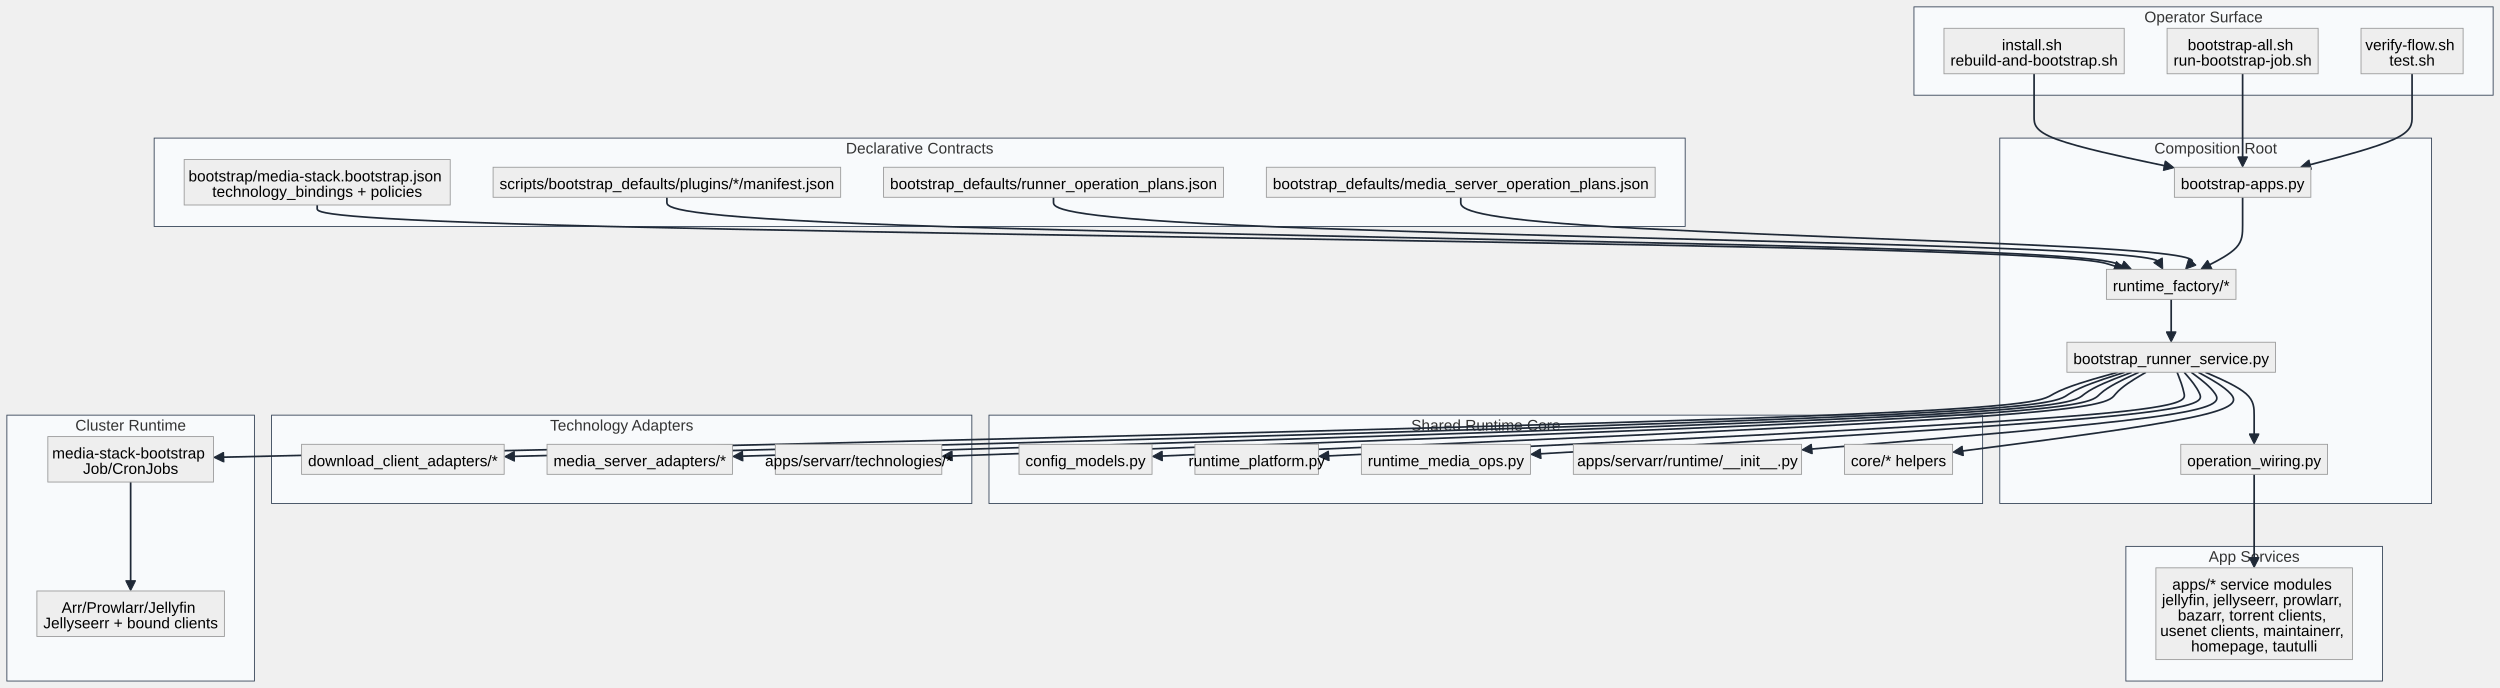
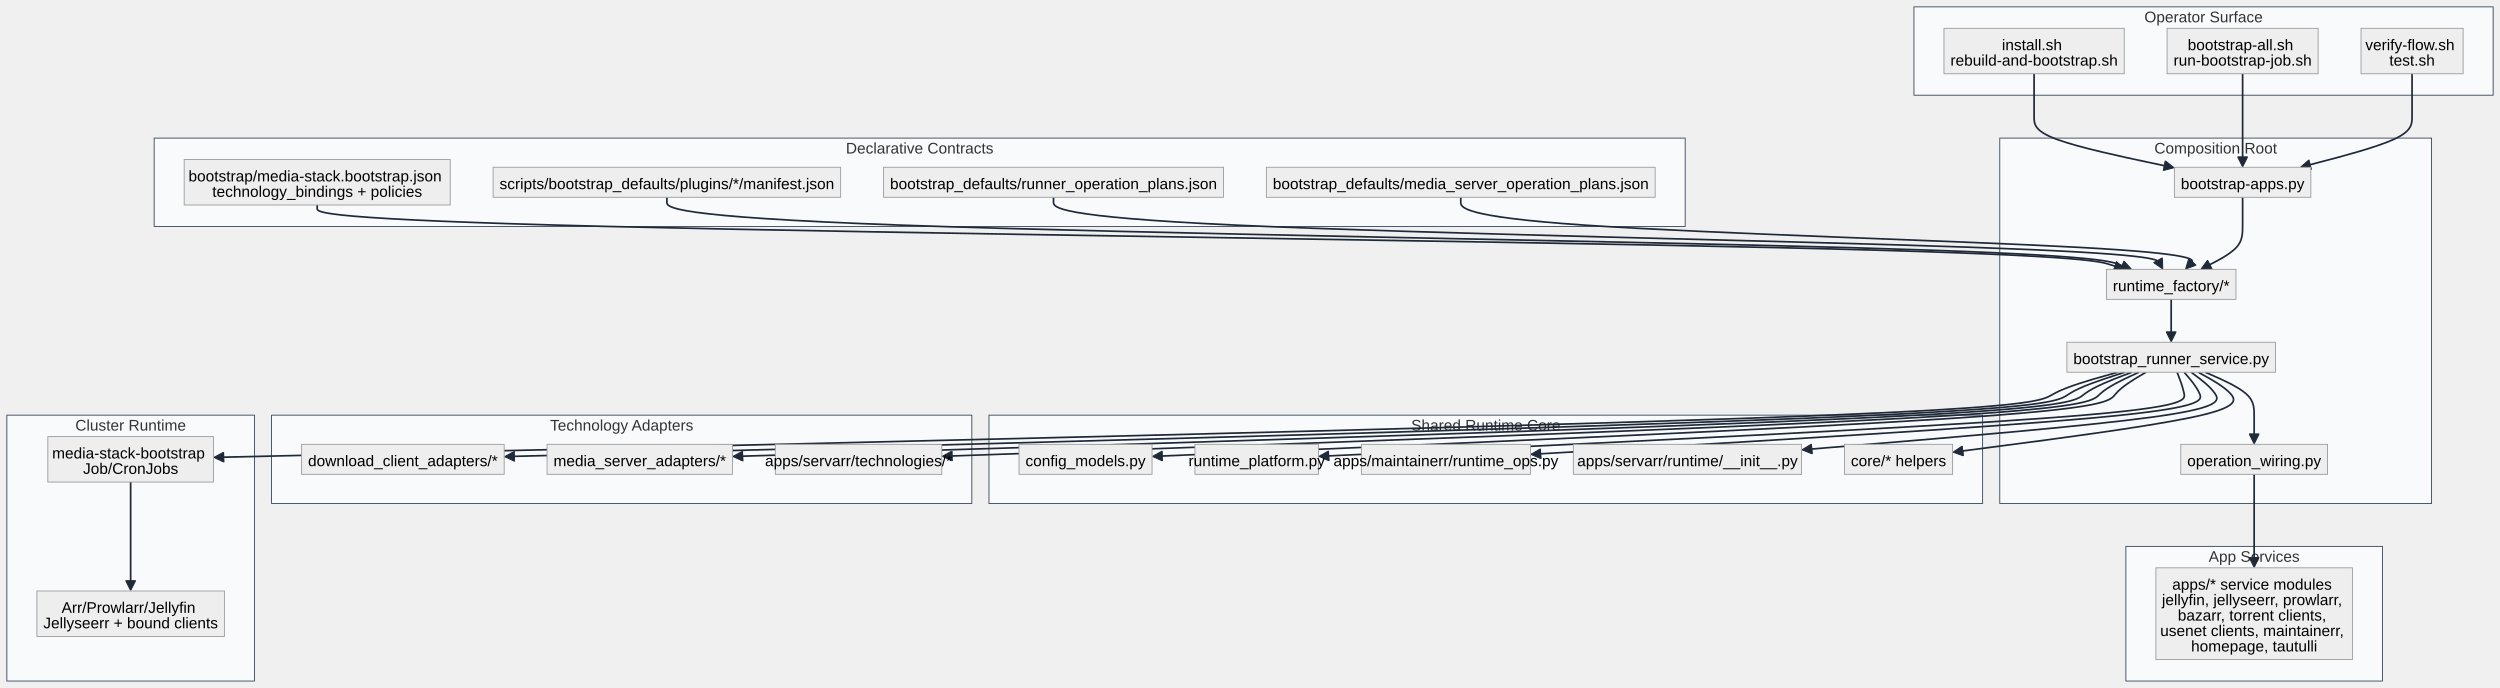
<svg xmlns="http://www.w3.org/2000/svg" id="my-svg" width="100%" style="max-width: 2914.64px; background-color: white;" viewBox="-8 -8 2914.641 802" role="graphics-document document" aria-roledescription="flowchart-v2">
  <style>#my-svg{font-family:"trebuchet ms",verdana,arial,sans-serif;font-size:18px;fill:#000000;}#my-svg .error-icon{fill:#552222;}#my-svg .error-text{fill:#552222;stroke:#552222;}#my-svg .edge-thickness-normal{stroke-width:2px;}#my-svg .edge-thickness-thick{stroke-width:3.5px;}#my-svg .edge-pattern-solid{stroke-dasharray:0;}#my-svg .edge-pattern-dashed{stroke-dasharray:3;}#my-svg .edge-pattern-dotted{stroke-dasharray:2;}#my-svg .marker{fill:#1f2937;stroke:#1f2937;}#my-svg .marker.cross{stroke:#1f2937;}#my-svg svg{font-family:"trebuchet ms",verdana,arial,sans-serif;font-size:18px;}#my-svg .label{font-family:"trebuchet ms",verdana,arial,sans-serif;color:#000000;}#my-svg .cluster-label text{fill:#333;}#my-svg .cluster-label span,#my-svg p{color:#333;}#my-svg .label text,#my-svg span,#my-svg p{fill:#000000;color:#000000;}#my-svg .node rect,#my-svg .node circle,#my-svg .node ellipse,#my-svg .node polygon,#my-svg .node path{fill:#eee;stroke:#999;stroke-width:1px;}#my-svg .flowchart-label text{text-anchor:middle;}#my-svg .node .katex path{fill:#000;stroke:#000;stroke-width:1px;}#my-svg .node .label{text-align:center;}#my-svg .node.clickable{cursor:pointer;}#my-svg .arrowheadPath{fill:#333333;}#my-svg .edgePath .path{stroke:#1f2937;stroke-width:2.0px;}#my-svg .flowchart-link{stroke:#1f2937;fill:none;}#my-svg .edgeLabel{background-color:white;text-align:center;}#my-svg .edgeLabel rect{opacity:0.5;background-color:white;fill:white;}#my-svg .labelBkg{background-color:rgba(255, 255, 255, 0.5);}#my-svg .cluster rect{fill:#f8fafc;stroke:#334155;stroke-width:1px;}#my-svg .cluster text{fill:#333;}#my-svg .cluster span,#my-svg p{color:#333;}#my-svg div.mermaidTooltip{position:absolute;text-align:center;max-width:200px;padding:2px;font-family:"trebuchet ms",verdana,arial,sans-serif;font-size:12px;background:#fef9c3;border:1px solid #707070;border-radius:2px;pointer-events:none;z-index:100;}#my-svg .flowchartTitleText{text-anchor:middle;font-size:18px;fill:#000000;}#my-svg :root{--mermaid-font-family:"trebuchet ms",verdana,arial,sans-serif;}</style>
  <g>
    <marker id="my-svg_flowchart-pointEnd" class="marker flowchart" viewBox="0 0 10 10" refX="6" refY="5" markerUnits="userSpaceOnUse" markerWidth="12" markerHeight="12" orient="auto">
      <path d="M 0 0 L 10 5 L 0 10 z" class="arrowMarkerPath" style="stroke-width: 1; stroke-dasharray: 1, 0;" />
    </marker>
    <marker id="my-svg_flowchart-pointStart" class="marker flowchart" viewBox="0 0 10 10" refX="4.5" refY="5" markerUnits="userSpaceOnUse" markerWidth="12" markerHeight="12" orient="auto">
      <path d="M 0 5 L 10 10 L 10 0 z" class="arrowMarkerPath" style="stroke-width: 1; stroke-dasharray: 1, 0;" />
    </marker>
    <marker id="my-svg_flowchart-circleEnd" class="marker flowchart" viewBox="0 0 10 10" refX="11" refY="5" markerUnits="userSpaceOnUse" markerWidth="11" markerHeight="11" orient="auto">
      <circle cx="5" cy="5" r="5" class="arrowMarkerPath" style="stroke-width: 1; stroke-dasharray: 1, 0;" />
    </marker>
    <marker id="my-svg_flowchart-circleStart" class="marker flowchart" viewBox="0 0 10 10" refX="-1" refY="5" markerUnits="userSpaceOnUse" markerWidth="11" markerHeight="11" orient="auto">
      <circle cx="5" cy="5" r="5" class="arrowMarkerPath" style="stroke-width: 1; stroke-dasharray: 1, 0;" />
    </marker>
    <marker id="my-svg_flowchart-crossEnd" class="marker cross flowchart" viewBox="0 0 11 11" refX="12" refY="5.2" markerUnits="userSpaceOnUse" markerWidth="11" markerHeight="11" orient="auto">
      <path d="M 1,1 l 9,9 M 10,1 l -9,9" class="arrowMarkerPath" style="stroke-width: 2; stroke-dasharray: 1, 0;" />
    </marker>
    <marker id="my-svg_flowchart-crossStart" class="marker cross flowchart" viewBox="0 0 11 11" refX="-1" refY="5.2" markerUnits="userSpaceOnUse" markerWidth="11" markerHeight="11" orient="auto">
      <path d="M 1,1 l 9,9 M 10,1 l -9,9" class="arrowMarkerPath" style="stroke-width: 2; stroke-dasharray: 1, 0;" />
    </marker>
    <g class="root">
      <g class="clusters">
        <g class="cluster default flowchart-label" id="Runtime">
          <rect style="" rx="0" ry="0" x="0" y="476" width="288.609" height="310" />
          <g class="cluster-label" transform="translate(144.3047, 476)">
            <text style="">
              <tspan xml:space="preserve" dy="1em" x="0" class="row">Cluster Runtime</tspan>
            </text>
          </g>
        </g>
        <g class="cluster default flowchart-label" id="AppSvc">
          <rect style="" rx="0" ry="0" x="2470.461" y="629" width="299.125" height="157" />
          <g class="cluster-label" transform="translate(2620.023, 629)">
            <text style="">
              <tspan xml:space="preserve" dy="1em" x="0" class="row">App Services</tspan>
            </text>
          </g>
        </g>
        <g class="cluster default flowchart-label" id="Adapters">
          <rect style="" rx="0" ry="0" x="308.609" y="476" width="816.406" height="103" />
          <g class="cluster-label" transform="translate(716.8125, 476)">
            <text style="">
              <tspan xml:space="preserve" dy="1em" x="0" class="row">Technology Adapters</tspan>
            </text>
          </g>
        </g>
        <g class="cluster default flowchart-label" id="Core">
          <rect style="" rx="0" ry="0" x="1145.016" y="476" width="1158.438" height="103" />
          <g class="cluster-label" transform="translate(1724.234, 476)">
            <text style="">
              <tspan xml:space="preserve" dy="1em" x="0" class="row">Shared Runtime Core</tspan>
            </text>
          </g>
        </g>
        <g class="cluster default flowchart-label" id="Entry">
          <rect style="" rx="0" ry="0" x="2323.453" y="153" width="503.422" height="426" />
          <g class="cluster-label" transform="translate(2575.164, 153)">
            <text style="">
              <tspan xml:space="preserve" dy="1em" x="0" class="row">Composition Root</tspan>
            </text>
          </g>
        </g>
        <g class="cluster default flowchart-label" id="Contracts">
          <rect style="" rx="0" ry="0" x="171.727" y="153" width="1784.953" height="103" />
          <g class="cluster-label" transform="translate(1064.203, 153)">
            <text style="">
              <tspan xml:space="preserve" dy="1em" x="0" class="row">Declarative Contracts</tspan>
            </text>
          </g>
        </g>
        <g class="cluster default flowchart-label" id="Operators">
          <rect style="" rx="0" ry="0" x="2223.391" y="0" width="675.25" height="103" />
          <g class="cluster-label" transform="translate(2561.016, 0)">
            <text style="">
              <tspan xml:space="preserve" dy="1em" x="0" class="row">Operator Surface</tspan>
            </text>
          </g>
        </g>
      </g>
      <g class="edgePaths">
        <path d="M2363.453,78L2363.453,82.167C2363.453,86.333,2363.453,94.667,2363.453,103C2363.453,111.333,2363.453,119.667,2363.453,128C2363.453,136.333,2363.453,144.667,2389.849,154.425C2416.246,164.184,2469.038,175.367,2495.434,180.959L2521.831,186.551" id="L-SH1-MAIN-0" class=" edge-thickness-normal edge-pattern-solid flowchart-link LS-SH1 LE-MAIN" style="fill:none;" marker-end="url(#my-svg_flowchart-pointEnd)" />
        <path d="M2606.563,78L2606.563,82.167C2606.563,86.333,2606.563,94.667,2606.563,103C2606.563,111.333,2606.563,119.667,2606.563,128C2606.563,136.333,2606.563,144.667,2606.563,153.617C2606.563,162.567,2606.563,172.133,2606.563,176.917L2606.563,181.7" id="L-SH2-MAIN-0" class=" edge-thickness-normal edge-pattern-solid flowchart-link LS-SH2 LE-MAIN" style="fill:none;" marker-end="url(#my-svg_flowchart-pointEnd)" />
        <path d="M2804.125,78L2804.125,82.167C2804.125,86.333,2804.125,94.667,2804.125,103C2804.125,111.333,2804.125,119.667,2804.125,128C2804.125,136.333,2804.125,144.667,2783.242,154.277C2762.358,163.888,2720.591,174.775,2699.708,180.219L2678.824,185.663" id="L-SH3-MAIN-0" class=" edge-thickness-normal edge-pattern-solid flowchart-link LS-SH3 LE-MAIN" style="fill:none;" marker-end="url(#my-svg_flowchart-pointEnd)" />
        <path d="M361.805,231L361.805,235.167C361.805,239.333,361.805,247.667,700.127,256C1038.449,264.333,1715.094,272.667,2065.473,280.728C2415.852,288.79,2439.966,296.58,2452.023,300.476L2464.08,304.371" id="L-CFG-RF-0" class=" edge-thickness-normal edge-pattern-solid flowchart-link LS-CFG LE-RF" style="fill:none;" marker-end="url(#my-svg_flowchart-pointEnd)" />
        <path d="M769.492,222L769.492,227.667C769.492,233.333,769.492,244.667,1043.2,254.5C1316.908,264.333,1864.323,272.667,2148.142,280.686C2431.961,288.704,2452.183,296.409,2462.295,300.261L2472.406,304.113" id="L-PM-RF-0" class=" edge-thickness-normal edge-pattern-solid flowchart-link LS-PM LE-RF" style="fill:none;" marker-end="url(#my-svg_flowchart-pointEnd)" />
        <path d="M1220.242,222L1220.242,227.667C1220.242,233.333,1220.242,244.667,1433.539,254.5C1646.836,264.333,2073.43,272.667,2288.584,280.225C2503.738,287.784,2507.452,294.567,2509.309,297.959L2511.166,301.351" id="L-RPLAN-RF-0" class=" edge-thickness-normal edge-pattern-solid flowchart-link LS-RPLAN LE-RF" style="fill:none;" marker-end="url(#my-svg_flowchart-pointEnd)" />
        <path d="M1695.031,222L1695.031,227.667C1695.031,233.333,1695.031,244.667,1839.742,254.5C1984.452,264.333,2273.872,272.667,2415.267,280.357C2556.661,288.047,2550.028,295.094,2546.712,298.617L2543.396,302.141" id="L-MPLAN-RF-0" class=" edge-thickness-normal edge-pattern-solid flowchart-link LS-MPLAN LE-RF" style="fill:none;" marker-end="url(#my-svg_flowchart-pointEnd)" />
        <path d="M2606.563,222L2606.563,227.667C2606.563,233.333,2606.563,244.667,2606.563,254.5C2606.563,264.333,2606.563,272.667,2599.186,280.598C2591.809,288.53,2577.055,296.06,2569.678,299.826L2562.301,303.591" id="L-MAIN-RF-0" class=" edge-thickness-normal edge-pattern-solid flowchart-link LS-MAIN LE-RF" style="fill:none;" marker-end="url(#my-svg_flowchart-pointEnd)" />
        <path d="M2523.293,341L2523.293,345.167C2523.293,349.333,2523.293,357.667,2523.293,365.117C2523.293,372.567,2523.293,379.133,2523.293,382.417L2523.293,385.7" id="L-RF-RUN-0" class=" edge-thickness-normal edge-pattern-solid flowchart-link LS-RF LE-RUN" style="fill:none;" marker-end="url(#my-svg_flowchart-pointEnd)" />
        <path d="M2563.123,426L2572.607,430.167C2582.09,434.333,2601.057,442.667,2610.54,451C2620.023,459.333,2620.023,467.667,2620.023,476.617C2620.023,485.567,2620.023,495.133,2620.023,499.917L2620.023,504.7" id="L-RUN-WIRE-0" class=" edge-thickness-normal edge-pattern-solid flowchart-link LS-RUN LE-WIRE" style="fill:none;" marker-end="url(#my-svg_flowchart-pointEnd)" />
        <path d="M2493.829,426L2486.814,430.167C2479.799,434.333,2465.769,442.667,2458.753,451C2451.738,459.333,2451.738,467.667,2266.516,479.821C2081.294,491.976,1710.849,507.952,1525.627,515.939L1340.404,523.927" id="L-RUN-CFGM-0" class=" edge-thickness-normal edge-pattern-solid flowchart-link LS-RUN LE-CFGM" style="fill:none;" marker-end="url(#my-svg_flowchart-pointEnd)" />
        <path d="M2530.182,426L2531.822,430.167C2533.462,434.333,2536.743,442.667,2538.383,451C2540.023,459.333,2540.023,467.667,2372.431,479.804C2204.838,491.941,1869.652,507.882,1702.059,515.852L1534.466,523.823" id="L-RUN-CORE_RT-0" class=" edge-thickness-normal edge-pattern-solid flowchart-link LS-RUN LE-CORE_RT" style="fill:none;" marker-end="url(#my-svg_flowchart-pointEnd)" />
        <path d="M2538.417,426L2542.018,430.167C2545.619,434.333,2552.821,442.667,2556.422,451C2560.023,459.333,2560.023,467.667,2430.282,479.406C2300.54,491.146,2041.056,506.292,1911.314,513.865L1781.572,521.438" id="L-RUN-MED-0" class=" edge-thickness-normal edge-pattern-solid flowchart-link LS-RUN LE-MED" style="fill:none;" marker-end="url(#my-svg_flowchart-pointEnd)" />
        <path d="M2546.653,426L2552.214,430.167C2557.776,434.333,2568.9,442.667,2574.462,451C2580.023,459.333,2580.023,467.667,2499.632,478.504C2419.24,489.341,2258.456,502.681,2178.064,509.352L2097.672,516.022" id="L-RUN-ARR-0" class=" edge-thickness-normal edge-pattern-solid flowchart-link LS-RUN LE-ARR" style="fill:none;" marker-end="url(#my-svg_flowchart-pointEnd)" />
        <path d="M2554.888,426L2562.41,430.167C2569.933,434.333,2584.978,442.667,2592.501,451C2600.023,459.333,2600.023,467.667,2545.638,478.931C2491.252,490.196,2382.48,504.392,2328.094,511.49L2273.709,518.588" id="L-RUN-LIB-0" class=" edge-thickness-normal edge-pattern-solid flowchart-link LS-RUN LE-LIB" style="fill:none;" marker-end="url(#my-svg_flowchart-pointEnd)" />
        <path d="M2469.123,426L2456.226,430.167C2443.328,434.333,2417.533,442.667,2404.636,451C2391.738,459.333,2391.738,467.667,2090.628,479.868C1789.519,492.069,1187.299,508.138,886.189,516.173L585.079,524.208" id="L-RUN-DL-0" class=" edge-thickness-normal edge-pattern-solid flowchart-link LS-RUN LE-DL" style="fill:none;" marker-end="url(#my-svg_flowchart-pointEnd)" />
        <path d="M2477.359,426L2466.422,430.167C2455.485,434.333,2433.612,442.667,2422.675,451C2411.738,459.333,2411.738,467.667,2151.649,479.835C1891.56,492.004,1371.382,508.008,1111.293,516.01L851.204,524.012" id="L-RUN-MS-0" class=" edge-thickness-normal edge-pattern-solid flowchart-link LS-RUN LE-MS" style="fill:none;" marker-end="url(#my-svg_flowchart-pointEnd)" />
        <path d="M2485.594,426L2476.618,430.167C2467.642,434.333,2449.69,442.667,2440.714,451C2431.738,459.333,2431.738,467.667,2209.001,479.806C1986.263,491.945,1540.788,507.891,1318.05,515.864L1095.312,523.836" id="L-RUN-SA-0" class=" edge-thickness-normal edge-pattern-solid flowchart-link LS-RUN LE-SA" style="fill:none;" marker-end="url(#my-svg_flowchart-pointEnd)" />
        <path d="M2620.023,545L2620.023,550.667C2620.023,556.333,2620.023,567.667,2620.023,577.5C2620.023,587.333,2620.023,595.667,2620.023,604C2620.023,612.333,2620.023,620.667,2620.023,628.117C2620.023,635.567,2620.023,642.133,2620.023,645.417L2620.023,648.7" id="L-WIRE-APPMOD-0" class=" edge-thickness-normal edge-pattern-solid flowchart-link LS-WIRE LE-APPMOD" style="fill:none;" marker-end="url(#my-svg_flowchart-pointEnd)" />
        <path d="M2460.888,426L2446.03,430.167C2431.171,434.333,2401.455,442.667,2386.597,451C2371.738,459.333,2371.738,467.667,2017.472,480.024C1663.206,492.382,954.674,508.764,600.408,516.955L246.142,525.145" id="L-RUN-JOB-0" class=" edge-thickness-normal edge-pattern-solid flowchart-link LS-RUN LE-JOB" style="fill:none;" marker-end="url(#my-svg_flowchart-pointEnd)" />
        <path d="M144.305,554L144.305,558.167C144.305,562.333,144.305,570.667,144.305,579C144.305,587.333,144.305,595.667,144.305,604C144.305,612.333,144.305,620.667,144.305,632.617C144.305,644.567,144.305,660.133,144.305,667.917L144.305,675.7" id="L-JOB-APPS-0" class=" edge-thickness-normal edge-pattern-solid flowchart-link LS-JOB LE-APPS" style="fill:none;" marker-end="url(#my-svg_flowchart-pointEnd)" />
      </g>
      <g class="edgeLabels">
        <g class="edgeLabel">
          <g class="label" transform="translate(0, 0)">
            <rect rx="0" ry="0" width="0" height="0" />
            <text style="">
              <tspan xml:space="preserve" dy="1em" x="0" class="row" />
            </text>
          </g>
        </g>
        <g class="edgeLabel">
          <g class="label" transform="translate(0, 0)">
            <rect rx="0" ry="0" width="0" height="0" />
            <text style="">
              <tspan xml:space="preserve" dy="1em" x="0" class="row" />
            </text>
          </g>
        </g>
        <g class="edgeLabel">
          <g class="label" transform="translate(0, 0)">
            <rect rx="0" ry="0" width="0" height="0" />
            <text style="">
              <tspan xml:space="preserve" dy="1em" x="0" class="row" />
            </text>
          </g>
        </g>
        <g class="edgeLabel">
          <g class="label" transform="translate(0, 0)">
            <rect rx="0" ry="0" width="0" height="0" />
            <text style="">
              <tspan xml:space="preserve" dy="1em" x="0" class="row" />
            </text>
          </g>
        </g>
        <g class="edgeLabel">
          <g class="label" transform="translate(0, 0)">
            <rect rx="0" ry="0" width="0" height="0" />
            <text style="">
              <tspan xml:space="preserve" dy="1em" x="0" class="row" />
            </text>
          </g>
        </g>
        <g class="edgeLabel">
          <g class="label" transform="translate(0, 0)">
            <rect rx="0" ry="0" width="0" height="0" />
            <text style="">
              <tspan xml:space="preserve" dy="1em" x="0" class="row" />
            </text>
          </g>
        </g>
        <g class="edgeLabel">
          <g class="label" transform="translate(0, 0)">
            <rect rx="0" ry="0" width="0" height="0" />
            <text style="">
              <tspan xml:space="preserve" dy="1em" x="0" class="row" />
            </text>
          </g>
        </g>
        <g class="edgeLabel">
          <g class="label" transform="translate(0, 0)">
            <rect rx="0" ry="0" width="0" height="0" />
            <text style="">
              <tspan xml:space="preserve" dy="1em" x="0" class="row" />
            </text>
          </g>
        </g>
        <g class="edgeLabel">
          <g class="label" transform="translate(0, 0)">
            <rect rx="0" ry="0" width="0" height="0" />
            <text style="">
              <tspan xml:space="preserve" dy="1em" x="0" class="row" />
            </text>
          </g>
        </g>
        <g class="edgeLabel">
          <g class="label" transform="translate(0, 0)">
            <rect rx="0" ry="0" width="0" height="0" />
            <text style="">
              <tspan xml:space="preserve" dy="1em" x="0" class="row" />
            </text>
          </g>
        </g>
        <g class="edgeLabel">
          <g class="label" transform="translate(0, 0)">
            <rect rx="0" ry="0" width="0" height="0" />
            <text style="">
              <tspan xml:space="preserve" dy="1em" x="0" class="row" />
            </text>
          </g>
        </g>
        <g class="edgeLabel">
          <g class="label" transform="translate(0, 0)">
            <rect rx="0" ry="0" width="0" height="0" />
            <text style="">
              <tspan xml:space="preserve" dy="1em" x="0" class="row" />
            </text>
          </g>
        </g>
        <g class="edgeLabel">
          <g class="label" transform="translate(0, 0)">
            <rect rx="0" ry="0" width="0" height="0" />
            <text style="">
              <tspan xml:space="preserve" dy="1em" x="0" class="row" />
            </text>
          </g>
        </g>
        <g class="edgeLabel">
          <g class="label" transform="translate(0, 0)">
            <rect rx="0" ry="0" width="0" height="0" />
            <text style="">
              <tspan xml:space="preserve" dy="1em" x="0" class="row" />
            </text>
          </g>
        </g>
        <g class="edgeLabel">
          <g class="label" transform="translate(0, 0)">
            <rect rx="0" ry="0" width="0" height="0" />
            <text style="">
              <tspan xml:space="preserve" dy="1em" x="0" class="row" />
            </text>
          </g>
        </g>
        <g class="edgeLabel">
          <g class="label" transform="translate(0, 0)">
            <rect rx="0" ry="0" width="0" height="0" />
            <text style="">
              <tspan xml:space="preserve" dy="1em" x="0" class="row" />
            </text>
          </g>
        </g>
        <g class="edgeLabel">
          <g class="label" transform="translate(0, 0)">
            <rect rx="0" ry="0" width="0" height="0" />
            <text style="">
              <tspan xml:space="preserve" dy="1em" x="0" class="row" />
            </text>
          </g>
        </g>
        <g class="edgeLabel">
          <g class="label" transform="translate(0, 0)">
            <rect rx="0" ry="0" width="0" height="0" />
            <text style="">
              <tspan xml:space="preserve" dy="1em" x="0" class="row" />
            </text>
          </g>
        </g>
        <g class="edgeLabel">
          <g class="label" transform="translate(0, 0)">
            <rect rx="0" ry="0" width="0" height="0" />
            <text style="">
              <tspan xml:space="preserve" dy="1em" x="0" class="row" />
            </text>
          </g>
        </g>
        <g class="edgeLabel">
          <g class="label" transform="translate(0, 0)">
            <rect rx="0" ry="0" width="0" height="0" />
            <text style="">
              <tspan xml:space="preserve" dy="1em" x="0" class="row" />
            </text>
          </g>
        </g>
        <g class="edgeLabel">
          <g class="label" transform="translate(0, 0)">
            <rect rx="0" ry="0" width="0" height="0" />
            <text style="">
              <tspan xml:space="preserve" dy="1em" x="0" class="row" />
            </text>
          </g>
        </g>
      </g>
      <g class="nodes">
        <g class="node default default flowchart-label" id="flowchart-JOB-20" data-node="true" data-id="JOB" transform="translate(144.3047, 527.5)">
          <rect class="basic label-container" style="" rx="0" ry="0" x="-96.539" y="-26.5" width="193.078" height="53" />
          <g class="label" style="" transform="translate(0, -19)">
            <rect />
            <text style="">
              <tspan xml:space="preserve" dy="1em" x="0" class="row">media-stack-bootstrap</tspan>
              <tspan xml:space="preserve" dy="1em" x="0" class="row">Job/CronJobs</tspan>
            </text>
          </g>
        </g>
        <g class="node default default flowchart-label" id="flowchart-APPS-21" data-node="true" data-id="APPS" transform="translate(144.3047, 707.5)">
          <rect class="basic label-container" style="" rx="0" ry="0" x="-109.305" y="-26.5" width="218.609" height="53" />
          <g class="label" style="" transform="translate(0, -19)">
            <rect />
            <text style="">
              <tspan xml:space="preserve" dy="1em" x="0" class="row">Arr/Prowlarr/Jellyfin</tspan>
              <tspan xml:space="preserve" dy="1em" x="0" class="row">Jellyseerr + bound clients</tspan>
            </text>
          </g>
        </g>
        <g class="node default default flowchart-label" id="flowchart-APPMOD-19" data-node="true" data-id="APPMOD" transform="translate(2620.023, 707.5)">
          <rect class="basic label-container" style="" rx="0" ry="0" x="-114.562" y="-53.5" width="229.125" height="107" />
          <g class="label" style="" transform="translate(0, -46)">
            <rect />
            <text style="">
              <tspan xml:space="preserve" dy="1em" x="0" class="row">apps/* service modules</tspan>
              <tspan xml:space="preserve" dy="1em" x="0" class="row">jellyfin, jellyseerr, prowlarr,</tspan>
              <tspan xml:space="preserve" dy="1em" x="0" class="row">bazarr, torrent clients,</tspan>
              <tspan xml:space="preserve" dy="1em" x="0" class="row">usenet clients, maintainerr,</tspan>
              <tspan xml:space="preserve" dy="1em" x="0" class="row">homepage, tautulli</tspan>
            </text>
          </g>
        </g>
        <g class="node default default flowchart-label" id="flowchart-DL-16" data-node="true" data-id="DL" transform="translate(461.6953, 527.5)">
          <rect class="basic label-container" style="" rx="0" ry="0" x="-118.086" y="-17.5" width="236.172" height="35" />
          <g class="label" style="" transform="translate(0, -10)">
            <rect />
            <text style="">
              <tspan xml:space="preserve" dy="1em" x="0" class="row">download_client_adapters/*</tspan>
            </text>
          </g>
        </g>
        <g class="node default default flowchart-label" id="flowchart-MS-17" data-node="true" data-id="MS" transform="translate(737.8438, 527.5)">
          <rect class="basic label-container" style="" rx="0" ry="0" x="-108.062" y="-17.5" width="216.125" height="35" />
          <g class="label" style="" transform="translate(0, -10)">
            <rect />
            <text style="">
              <tspan xml:space="preserve" dy="1em" x="0" class="row">media_server_adapters/*</tspan>
            </text>
          </g>
        </g>
        <g class="node default default flowchart-label" id="flowchart-SA-18" data-node="true" data-id="SA" transform="translate(992.9609, 527.5)">
          <rect class="basic label-container" style="" rx="0" ry="0" x="-97.055" y="-17.5" width="194.109" height="35" />
          <g class="label" style="" transform="translate(0, -10)">
            <rect />
            <text style="">
              <tspan xml:space="preserve" dy="1em" x="0" class="row">apps/servarr/technologies/*</tspan>
            </text>
          </g>
        </g>
        <g class="node default default flowchart-label" id="flowchart-CFGM-11" data-node="true" data-id="CFGM" transform="translate(1257.562, 527.5)">
          <rect class="basic label-container" style="" rx="0" ry="0" x="-77.547" y="-17.5" width="155.094" height="35" />
          <g class="label" style="" transform="translate(0, -10)">
            <rect />
            <text style="">
              <tspan xml:space="preserve" dy="1em" x="0" class="row">config_models.py</tspan>
            </text>
          </g>
        </g>
        <g class="node default default flowchart-label" id="flowchart-CORE_RT-12" data-node="true" data-id="CORE_RT" transform="translate(1457.141, 527.5)">
          <rect class="basic label-container" style="" rx="0" ry="0" x="-72.031" y="-17.5" width="144.062" height="35" />
          <g class="label" style="" transform="translate(0, -10)">
            <rect />
            <text style="">
              <tspan xml:space="preserve" dy="1em" x="0" class="row">runtime_platform.py</tspan>
            </text>
          </g>
        </g>
        <g class="node default default flowchart-label" id="flowchart-MED-13" data-node="true" data-id="MED" transform="translate(1677.727, 527.5)">
          <rect class="basic label-container" style="" rx="0" ry="0" x="-98.555" y="-17.5" width="197.109" height="35" />
          <g class="label" style="" transform="translate(0, -10)">
            <rect />
            <text style="">
-               <tspan xml:space="preserve" dy="1em" x="0" class="row">runtime_media_ops.py</tspan>
+               <tspan xml:space="preserve" dy="1em" x="0" class="row">apps/maintainerr/runtime_ops.py</tspan>
            </text>
          </g>
        </g>
        <g class="node default default flowchart-label" id="flowchart-ARR-14" data-node="true" data-id="ARR" transform="translate(1959.336, 527.5)">
          <rect class="basic label-container" style="" rx="0" ry="0" x="-133.055" y="-17.5" width="266.109" height="35" />
          <g class="label" style="" transform="translate(0, -10)">
            <rect />
            <text style="">
              <tspan xml:space="preserve" dy="1em" x="0" class="row">apps/servarr/runtime/__init__.py</tspan>
            </text>
          </g>
        </g>
        <g class="node default default flowchart-label" id="flowchart-LIB-15" data-node="true" data-id="LIB" transform="translate(2205.422, 527.5)">
          <rect class="basic label-container" style="" rx="0" ry="0" x="-63.031" y="-17.5" width="126.062" height="35" />
          <g class="label" style="" transform="translate(0, -10)">
            <rect />
            <text style="">
              <tspan xml:space="preserve" dy="1em" x="0" class="row">core/* helpers</tspan>
            </text>
          </g>
        </g>
        <g class="node default default flowchart-label" id="flowchart-MAIN-7" data-node="true" data-id="MAIN" transform="translate(2606.562, 204.5)">
          <rect class="basic label-container" style="" rx="0" ry="0" x="-79.547" y="-17.5" width="159.094" height="35" />
          <g class="label" style="" transform="translate(0, -10)">
            <rect />
            <text style="">
              <tspan xml:space="preserve" dy="1em" x="0" class="row">bootstrap-apps.py</tspan>
            </text>
          </g>
        </g>
        <g class="node default default flowchart-label" id="flowchart-RF-8" data-node="true" data-id="RF" transform="translate(2523.293, 323.5)">
          <rect class="basic label-container" style="" rx="0" ry="0" x="-75.531" y="-17.5" width="151.062" height="35" />
          <g class="label" style="" transform="translate(0, -10)">
            <rect />
            <text style="">
              <tspan xml:space="preserve" dy="1em" x="0" class="row">runtime_factory/*</tspan>
            </text>
          </g>
        </g>
        <g class="node default default flowchart-label" id="flowchart-RUN-9" data-node="true" data-id="RUN" transform="translate(2523.293, 408.5)">
          <rect class="basic label-container" style="" rx="0" ry="0" x="-121.57" y="-17.5" width="243.141" height="35" />
          <g class="label" style="" transform="translate(0, -10)">
            <rect />
            <text style="">
              <tspan xml:space="preserve" dy="1em" x="0" class="row">bootstrap_runner_service.py</tspan>
            </text>
          </g>
        </g>
        <g class="node default default flowchart-label" id="flowchart-WIRE-10" data-node="true" data-id="WIRE" transform="translate(2620.023, 527.5)">
          <rect class="basic label-container" style="" rx="0" ry="0" x="-85.547" y="-17.5" width="171.094" height="35" />
          <g class="label" style="" transform="translate(0, -10)">
            <rect />
            <text style="">
              <tspan xml:space="preserve" dy="1em" x="0" class="row">operation_wiring.py</tspan>
            </text>
          </g>
        </g>
        <g class="node default default flowchart-label" id="flowchart-CFG-3" data-node="true" data-id="CFG" transform="translate(361.8047, 204.5)">
          <rect class="basic label-container" style="" rx="0" ry="0" x="-155.078" y="-26.5" width="310.156" height="53" />
          <g class="label" style="" transform="translate(0, -19)">
            <rect />
            <text style="">
              <tspan xml:space="preserve" dy="1em" x="0" class="row">bootstrap/media-stack.bootstrap.json</tspan>
              <tspan xml:space="preserve" dy="1em" x="0" class="row">technology_bindings + policies</tspan>
            </text>
          </g>
        </g>
        <g class="node default default flowchart-label" id="flowchart-PM-4" data-node="true" data-id="PM" transform="translate(769.4922, 204.5)">
          <rect class="basic label-container" style="" rx="0" ry="0" x="-202.609" y="-17.5" width="405.219" height="35" />
          <g class="label" style="" transform="translate(0, -10)">
            <rect />
            <text style="">
              <tspan xml:space="preserve" dy="1em" x="0" class="row">scripts/bootstrap_defaults/plugins/*/manifest.json</tspan>
            </text>
          </g>
        </g>
        <g class="node default default flowchart-label" id="flowchart-RPLAN-5" data-node="true" data-id="RPLAN" transform="translate(1220.242, 204.5)">
          <rect class="basic label-container" style="" rx="0" ry="0" x="-198.141" y="-17.5" width="396.281" height="35" />
          <g class="label" style="" transform="translate(0, -10)">
            <rect />
            <text style="">
              <tspan xml:space="preserve" dy="1em" x="0" class="row">bootstrap_defaults/runner_operation_plans.json</tspan>
            </text>
          </g>
        </g>
        <g class="node default default flowchart-label" id="flowchart-MPLAN-6" data-node="true" data-id="MPLAN" transform="translate(1695.031, 204.5)">
          <rect class="basic label-container" style="" rx="0" ry="0" x="-226.648" y="-17.5" width="453.297" height="35" />
          <g class="label" style="" transform="translate(0, -10)">
            <rect />
            <text style="">
              <tspan xml:space="preserve" dy="1em" x="0" class="row">bootstrap_defaults/media_server_operation_plans.json</tspan>
            </text>
          </g>
        </g>
        <g class="node default default flowchart-label" id="flowchart-SH1-0" data-node="true" data-id="SH1" transform="translate(2363.453, 51.5)">
          <rect class="basic label-container" style="" rx="0" ry="0" x="-105.062" y="-26.5" width="210.125" height="53" />
          <g class="label" style="" transform="translate(0, -19)">
            <rect />
            <text style="">
              <tspan xml:space="preserve" dy="1em" x="0" class="row">install.sh</tspan>
              <tspan xml:space="preserve" dy="1em" x="0" class="row">rebuild-and-bootstrap.sh</tspan>
            </text>
          </g>
        </g>
        <g class="node default default flowchart-label" id="flowchart-SH2-1" data-node="true" data-id="SH2" transform="translate(2606.562, 51.5)">
          <rect class="basic label-container" style="" rx="0" ry="0" x="-88.047" y="-26.5" width="176.094" height="53" />
          <g class="label" style="" transform="translate(0, -19)">
            <rect />
            <text style="">
              <tspan xml:space="preserve" dy="1em" x="0" class="row">bootstrap-all.sh</tspan>
              <tspan xml:space="preserve" dy="1em" x="0" class="row">run-bootstrap-job.sh</tspan>
            </text>
          </g>
        </g>
        <g class="node default default flowchart-label" id="flowchart-SH3-2" data-node="true" data-id="SH3" transform="translate(2804.125, 51.5)">
          <rect class="basic label-container" style="" rx="0" ry="0" x="-59.516" y="-26.5" width="119.031" height="53" />
          <g class="label" style="" transform="translate(0, -19)">
            <rect />
            <text style="">
              <tspan xml:space="preserve" dy="1em" x="0" class="row">verify-flow.sh</tspan>
              <tspan xml:space="preserve" dy="1em" x="0" class="row">test.sh</tspan>
            </text>
          </g>
        </g>
      </g>
    </g>
  </g>
</svg>
